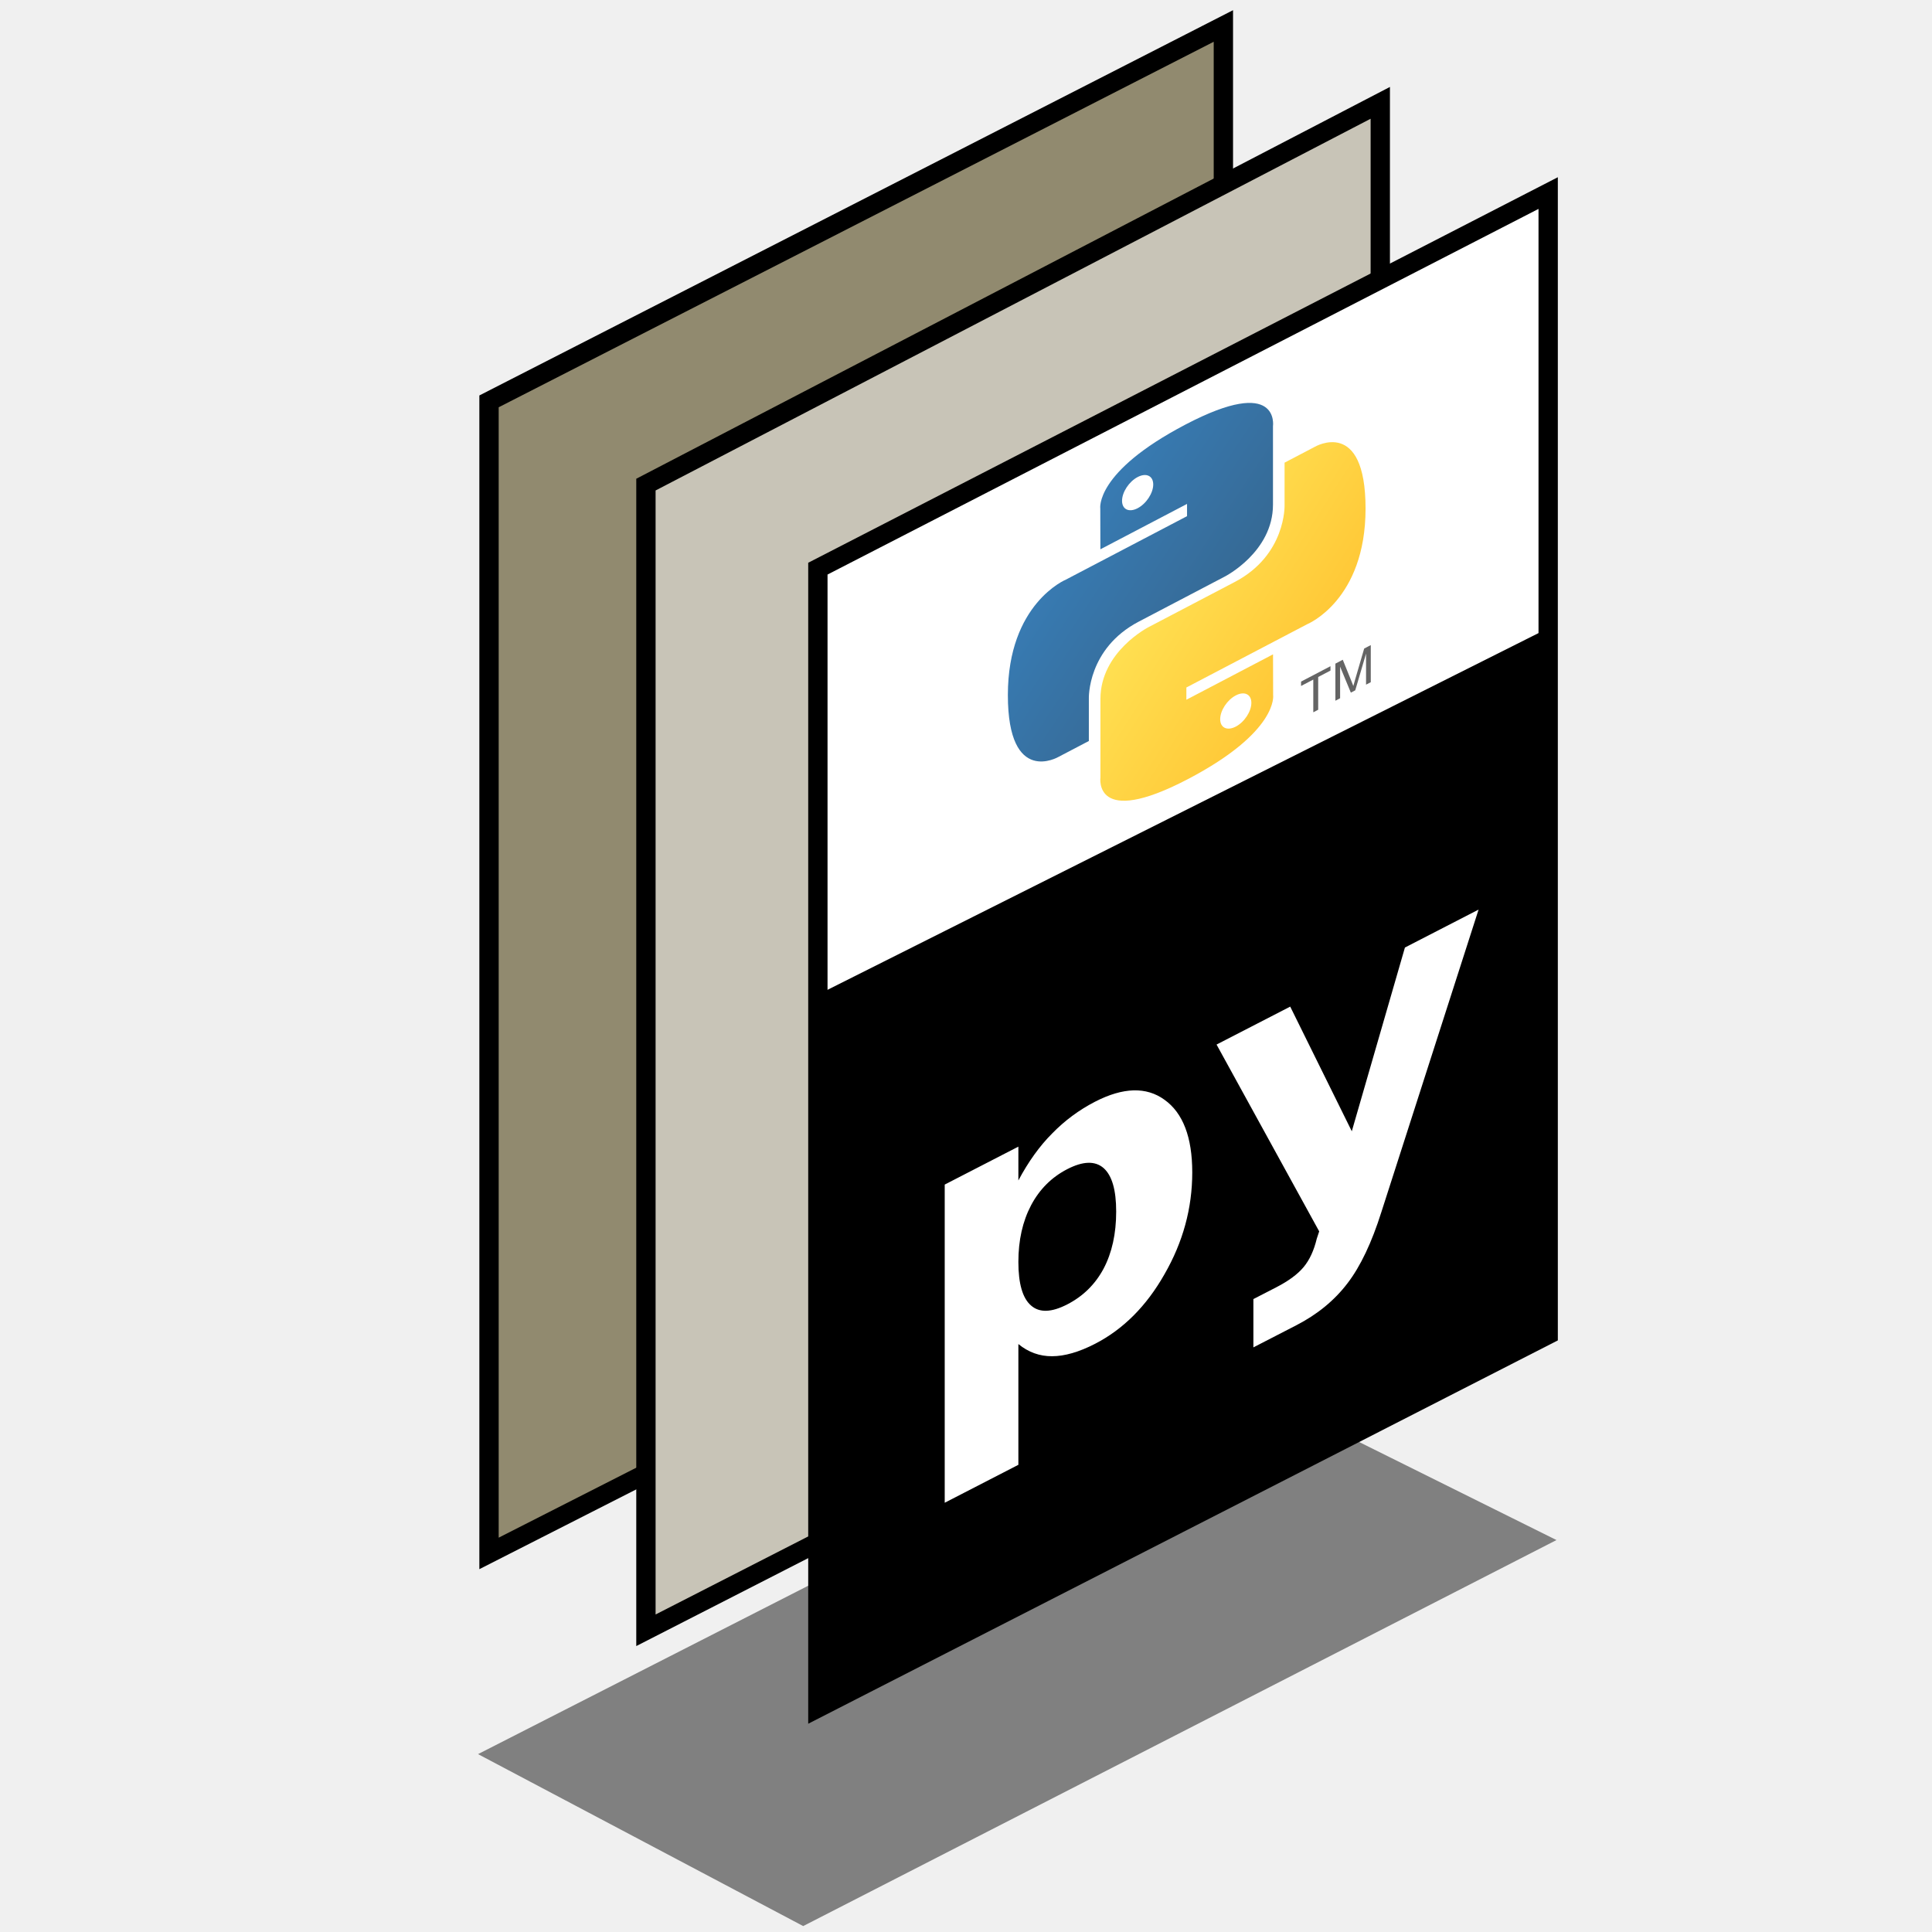
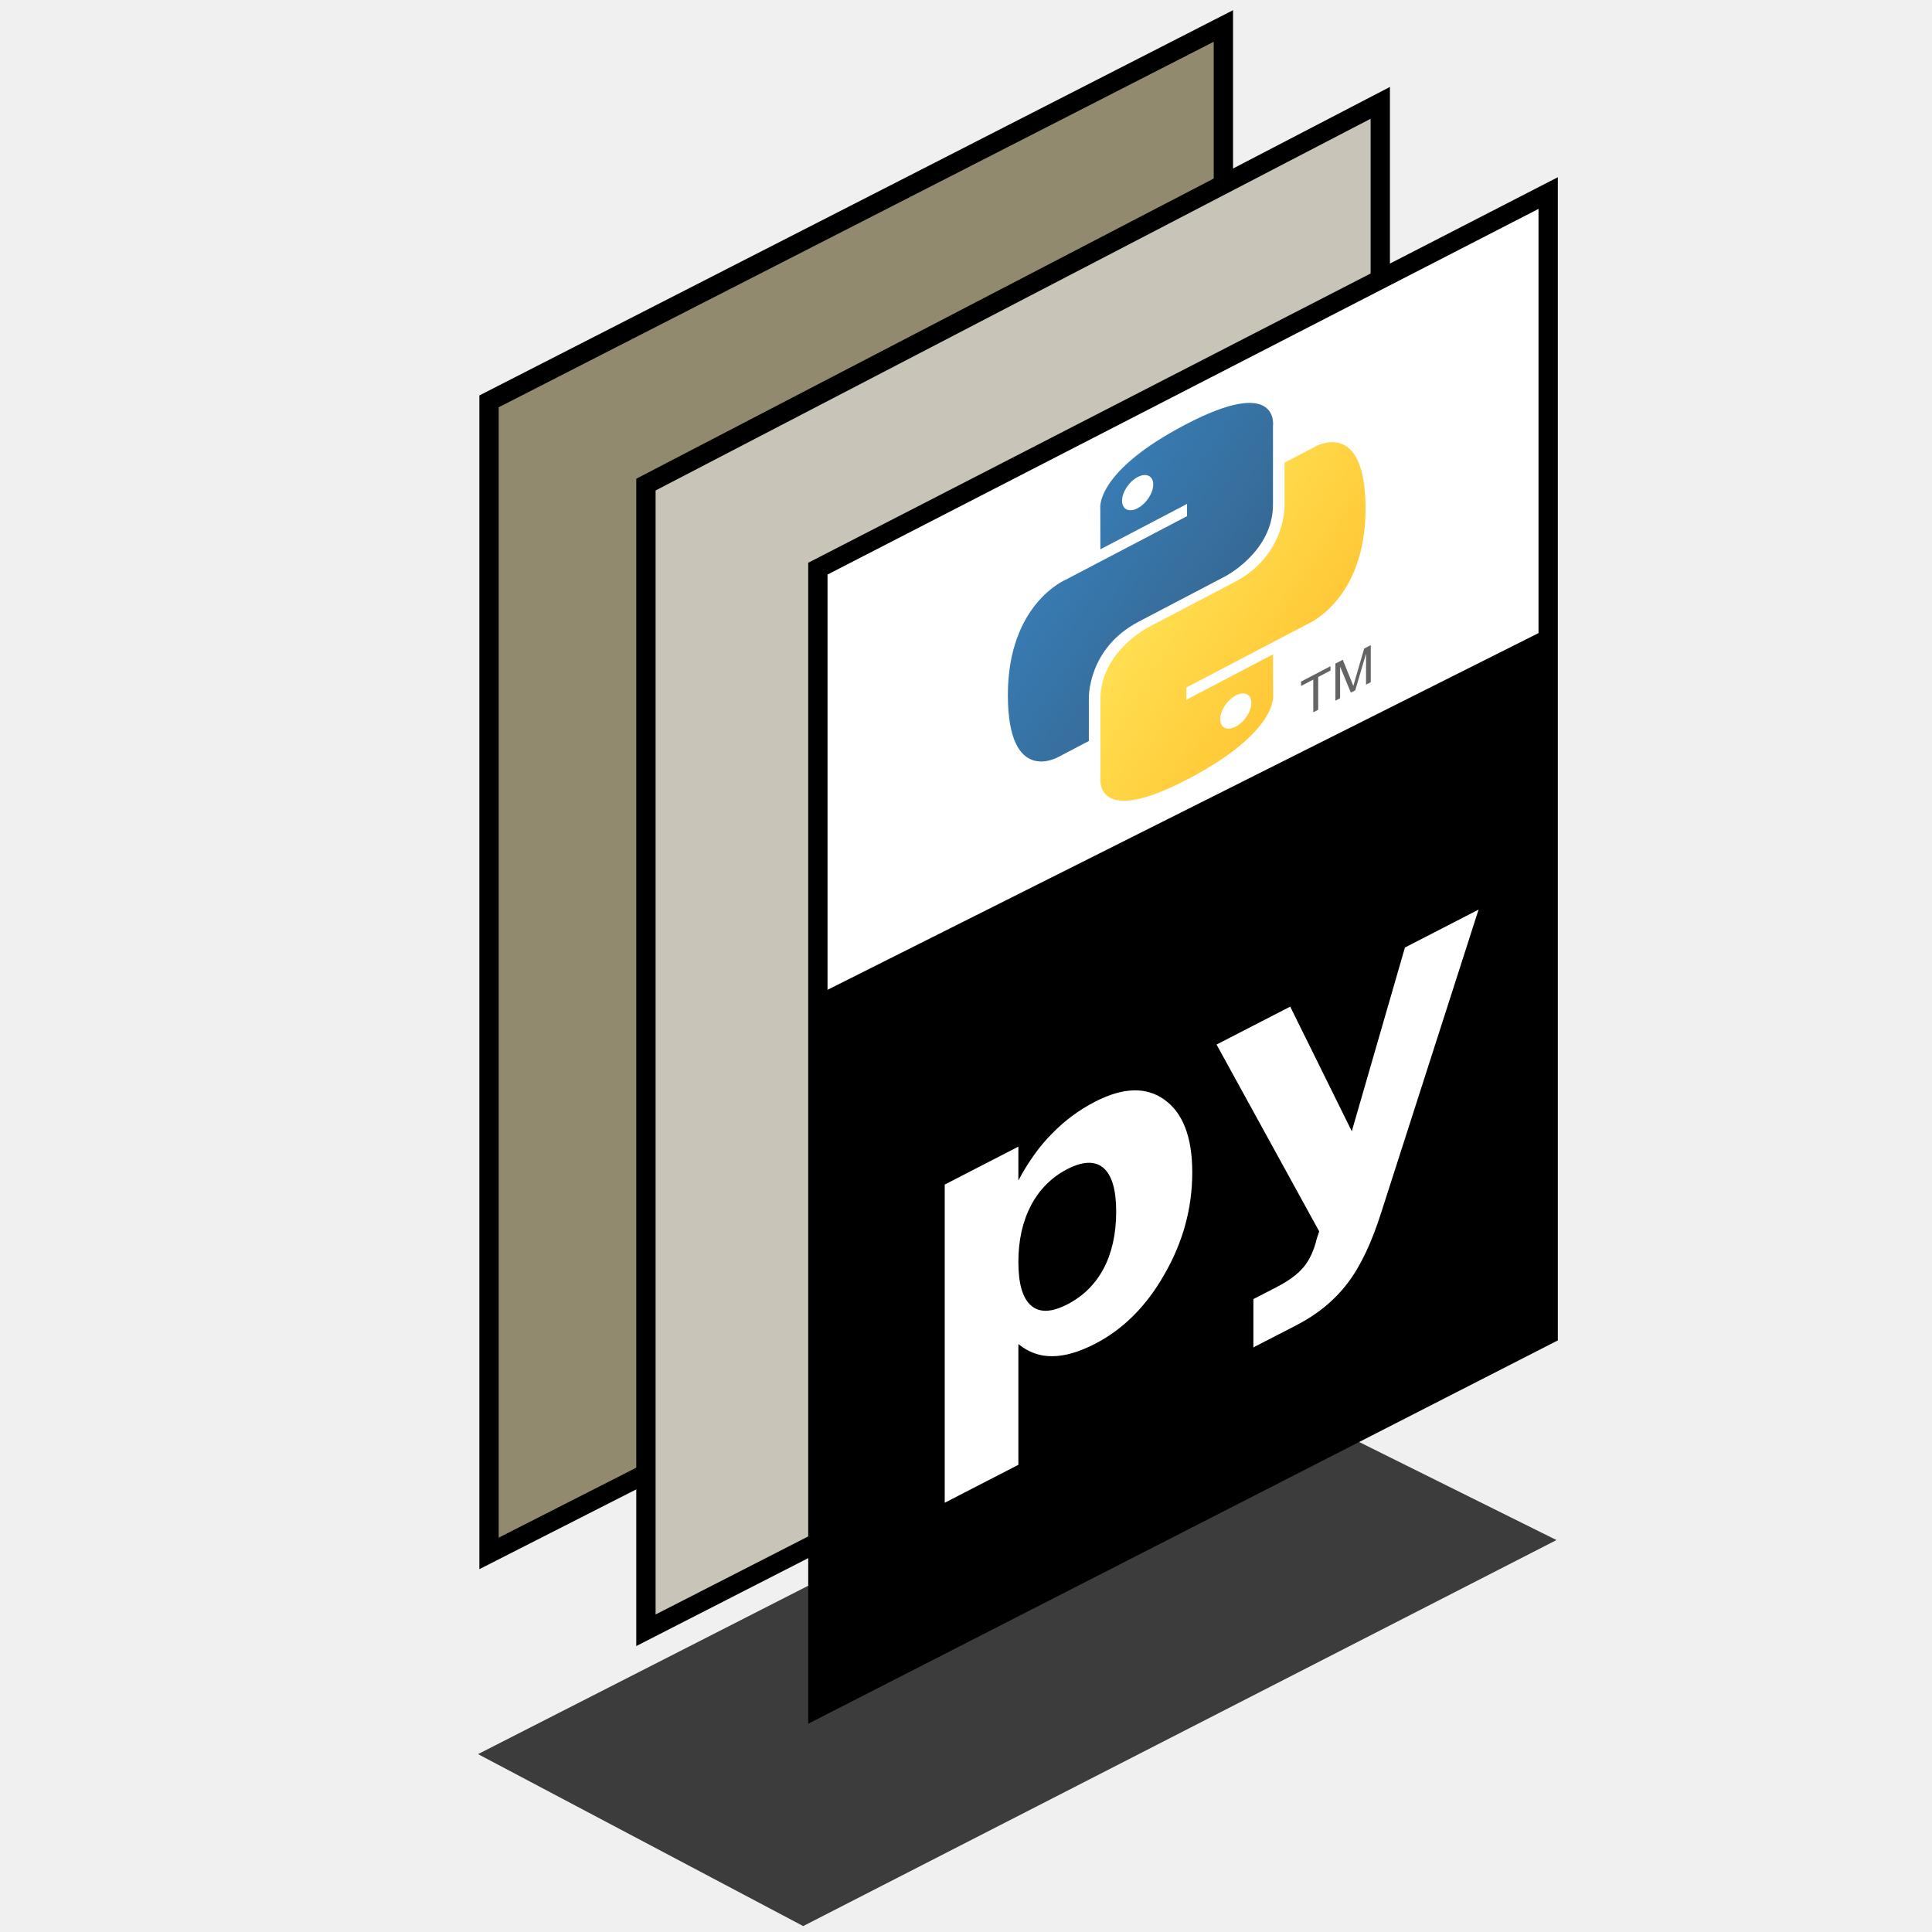
<svg xmlns="http://www.w3.org/2000/svg" xmlns:xlink="http://www.w3.org/1999/xlink" width="50pt" height="50pt" viewBox="0 0 50 50" xml:space="preserve" id="svg1708">
  <defs id="defs1758">
    <linearGradient id="linearGradient11301">
      <stop id="stop11303" offset="0" style="stop-color: rgb(255, 224, 82); stop-opacity: 1;" />
      <stop id="stop11305" offset="1" style="stop-color: rgb(255, 195, 49); stop-opacity: 1;" />
    </linearGradient>
    <linearGradient xlink:href="#linearGradient11301" id="linearGradient2513" gradientUnits="userSpaceOnUse" gradientTransform="matrix(0.4026519,0,0,0.4026519,-58.66049,-91.30647)" x1="89.137" y1="111.921" x2="147.777" y2="168.101" />
    <linearGradient id="linearGradient9515">
      <stop id="stop9517" offset="0" style="stop-color: rgb(56, 126, 184); stop-opacity: 1;" />
      <stop id="stop9519" offset="1" style="stop-color: rgb(54, 105, 148); stop-opacity: 1;" />
    </linearGradient>
    <linearGradient xlink:href="#linearGradient9515" id="linearGradient2511" gradientUnits="userSpaceOnUse" gradientTransform="matrix(0.4026519,0,0,0.4026519,-58.66049,-91.30647)" x1="55.549" y1="77.07" x2="110.149" y2="131.853" />
    <linearGradient id="linearGradient2448">
      <stop id="stop2450" offset="0" style="stop-color:#faf7c3;stop-opacity:1;" />
      <stop style="stop-color:#faf7c3;stop-opacity:0.498;" offset="0.622" id="stop2452" />
      <stop id="stop2454" offset="1" style="stop-color:#faf7c3;stop-opacity:0;" />
    </linearGradient>
    <linearGradient xlink:href="#linearGradient2035" id="linearGradient2456" gradientUnits="userSpaceOnUse" x1="27" y1="43.5" x2="73" y2="43.5" />
    <linearGradient xlink:href="#linearGradient2035" id="linearGradient2458" gradientUnits="userSpaceOnUse" x1="27" y1="43.5" x2="73" y2="43.5" />
    <linearGradient id="linearGradient2435">
      <stop id="stop2437" offset="0" style="stop-color:#faf7c3;stop-opacity:1;" />
      <stop style="stop-color:#faf7c3;stop-opacity:0.498;" offset="0.622" id="stop2439" />
      <stop id="stop2441" offset="1" style="stop-color:#faf7c3;stop-opacity:0;" />
    </linearGradient>
    <linearGradient xlink:href="#linearGradient2035" id="linearGradient2433" gradientUnits="userSpaceOnUse" x1="27" y1="43.5" x2="73" y2="43.5" />
    <linearGradient xlink:href="#linearGradient2035" id="linearGradient2431" gradientUnits="userSpaceOnUse" x1="27" y1="43.5" x2="73" y2="43.5" />
    <linearGradient id="linearGradient2446">
      <stop id="stop2448" offset="0" style="stop-color:#faf7c3;stop-opacity:1;" />
      <stop style="stop-color:#faf7c3;stop-opacity:0.498;" offset="0.622" id="stop2476" />
      <stop id="stop2478" offset="1" style="stop-color:#faf7c3;stop-opacity:0;" />
    </linearGradient>
    <linearGradient xlink:href="#linearGradient2035" id="linearGradient2444" gradientUnits="userSpaceOnUse" x1="27" y1="43.5" x2="73" y2="43.5" />
    <linearGradient xlink:href="#linearGradient2035" id="linearGradient2442" gradientUnits="userSpaceOnUse" x1="27" y1="43.5" x2="73" y2="43.5" />
    <linearGradient id="linearGradient2035">
      <stop id="stop2037" offset="0" style="stop-color:#faf7c3;stop-opacity:1;" />
      <stop style="stop-color:#faf7c3;stop-opacity:0.498;" offset="0.622" id="stop2043" />
      <stop id="stop2039" offset="1" style="stop-color:#faf7c3;stop-opacity:0;" />
    </linearGradient>
    <linearGradient xlink:href="#linearGradient2035" id="linearGradient1345" gradientUnits="userSpaceOnUse" x1="27" y1="43.5" x2="73" y2="43.5" />
    <linearGradient xlink:href="#linearGradient2035" id="linearGradient1351" gradientUnits="userSpaceOnUse" x1="27" y1="43.5" x2="73" y2="43.5" />
  </defs>
-   <g style="fill:#808080;fill-opacity:1;fill-rule:nonzero;stroke:none;stroke-miterlimit:4" id="g2587" transform="matrix(0.5,0,0,0.5,1.371585,-4.3547004e-2)">
-     <path id="path11166" d="M 38.83,99.78 L 22,90.88 L 60.55,71.22 L 77.82,79.8 L 38.83,99.78 z" style="fill:#808080;fill-opacity:1" />
+   <g style="fill:#000000;fill-opacity:75%;fill-rule:nonzero;stroke:none;stroke-miterlimit:4" id="g2587" transform="matrix(0.5,0,0,0.5,1.371585,-4.3547004e-2)">
+     <path id="path11166" d="M 38.83,99.78 L 22,90.88 L 60.55,71.22 L 77.82,79.8 L 38.83,99.78 z" style="fill:#000000;fill-opacity:75%" />
  </g>
  <g style="fill:#918a6f;fill-opacity:1;stroke:#000000;stroke-miterlimit:4" id="g2590" transform="matrix(0.5,0,0,0.5,1.655875,0.1373648)">
    <path id="path11169" d="M 22,80.13 L 22,20.5 L 60.01,1.07 L 60.01,60.8 L 22,80.13 z" style="fill:#918a6f;fill-opacity:1" />
  </g>
  <g style="fill:#c8c4b7;fill-opacity:1;stroke:#000000;stroke-miterlimit:4" id="g2593" transform="matrix(0.5,0,0,0.5,1.371585,-4.3547004e-2)">
    <path id="path11172" d="M 30.69,84.47 L 30.69,25.17 L 68.7,5.41 L 68.7,65.03 L 30.69,84.47 z" style="fill:#c8c4b7;fill-opacity:1" />
  </g>
  <g style="fill:#ffffff;fill-opacity:1;stroke:#000000;stroke-miterlimit:4" id="g2596" transform="matrix(0.5,0,0,0.5,1.371585,-4.3547004e-2)">
    <path id="path11175" d="M 39.59,88.49 L 39.59,29.52 L 77.39,10.08 L 77.39,69.16 L 39.59,88.49 z" style="fill:#ffffff;fill-opacity:1" />
  </g>
  <g transform="matrix(0.490475,-8.7437885e-2,0,0.3084744,1.901678,20.13182)" id="g2472" style="fill:#000000;fill-opacity:1;fill-rule:nonzero;stroke:#000000;stroke-width:0.643;stroke-miterlimit:4">
    <path style="fill:#000000;fill-opacity:1;stroke-width:0.643" d="M 39.59,88.49 L 39.59,29.52 L 77.39,10.08 L 77.39,69.16 L 39.59,88.49 z" id="path2474" />
  </g>
  <text xml:space="preserve" style="font-size:12px;font-style:normal;font-weight:normal;fill:#000000;fill-opacity:1;stroke:none;stroke-width:1px;stroke-linecap:butt;stroke-linejoin:miter;stroke-opacity:1;font-family:Bitstream Vera Sans" x="184.868" y="23.224" id="text2502">
    <tspan y="23.224" x="184.868" id="tspan2504" />
  </text>
  <text xml:space="preserve" style="font-size:12px;font-style:normal;font-weight:normal;fill:#000000;fill-opacity:1;stroke:none;stroke-width:1px;stroke-linecap:butt;stroke-linejoin:miter;stroke-opacity:1;font-family:Bitstream Vera Sans" x="182.767" y="16.612" id="text2478">
    <tspan y="16.612" x="182.767" id="tspan2480" />
  </text>
  <text xml:space="preserve" style="font-size:8.736px;font-style:normal;font-weight:normal;fill:#ffffff;fill-opacity:1;stroke:none;stroke-width:1px;stroke-linecap:butt;stroke-linejoin:miter;stroke-opacity:1;font-family:Bitstream Vera Sans" x="23.527" y="49.218" id="text2431" transform="matrix(1,-0.5150823,0,1,0,0)">
    <tspan id="tspan2433" x="23.527" y="49.218" style="font-size:10.92px;font-style:normal;font-variant:normal;font-weight:bold;font-stretch:normal;text-align:start;line-height:125%;writing-mode:lr-tb;text-anchor:start;fill:#ffffff;font-family:Bitstream Vera Sans;-inkscape-font-specification:Bitstream Vera Sans Bold">py</tspan>
  </text>
  <g id="g2506" transform="matrix(0.2082018,-0.109058,0,0.2082018,34.52944,22.32521)">
    <path id="text8611" d="M -2.602,-20.051 L -2.602,-24.119 L -4.122,-24.119 L -4.122,-24.663 L -0.466,-24.663 L -0.466,-24.119 L -1.992,-24.119 L -1.992,-20.051 L -2.602,-20.051 z M 0.144,-20.051 L 0.144,-24.663 L 1.063,-24.663 L 2.154,-21.398 C 2.255,-21.094 2.328,-20.866 2.374,-20.715 C 2.427,-20.883 2.508,-21.129 2.62,-21.454 L 3.724,-24.663 L 4.545,-24.663 L 4.545,-20.051 L 3.957,-20.051 L 3.957,-23.911 L 2.616,-20.051 L 2.066,-20.051 L 0.732,-23.977 L 0.732,-20.051 L 0.144,-20.051 z" style="font-size:16px;font-style:normal;font-variant:normal;font-weight:normal;font-stretch:normal;text-align:start;line-height:125%;text-anchor:start;fill:#646464;fill-opacity:1;stroke:none;stroke-width:1px;stroke-linecap:butt;stroke-linejoin:miter;stroke-opacity:1;font-family:Arial" />
    <path id="path8615" d="M -18.496,-64.14 C -29.783,-64.14 -29.078,-59.245 -29.078,-59.245 L -29.066,-54.174 L -18.295,-54.174 L -18.295,-52.652 L -33.344,-52.652 C -33.344,-52.652 -40.566,-53.471 -40.566,-42.082 C -40.566,-30.694 -34.262,-31.097 -34.262,-31.097 L -30.5,-31.097 L -30.5,-36.382 C -30.5,-36.382 -30.703,-42.686 -24.297,-42.686 C -17.891,-42.686 -13.614,-42.686 -13.614,-42.686 C -13.614,-42.686 -7.612,-42.589 -7.612,-48.487 C -7.612,-54.385 -7.612,-58.239 -7.612,-58.239 C -7.612,-58.239 -6.701,-64.14 -18.496,-64.14 z M -24.435,-60.73 C -23.363,-60.73 -22.497,-59.864 -22.497,-58.792 C -22.497,-57.721 -23.363,-56.855 -24.435,-56.855 C -25.507,-56.855 -26.373,-57.721 -26.373,-58.792 C -26.373,-59.864 -25.507,-60.73 -24.435,-60.73 z" style="fill:url(#linearGradient2511);fill-opacity:1;fill-rule:nonzero;stroke:none;stroke-width:1;stroke-linecap:butt;stroke-linejoin:miter;marker:none;stroke-miterlimit:4;stroke-dasharray:none;stroke-dashoffset:0;stroke-opacity:1;visibility:visible;display:inline;overflow:visible" />
    <path style="fill:url(#linearGradient2513);fill-opacity:1;fill-rule:nonzero;stroke:none;stroke-width:1;stroke-linecap:butt;stroke-linejoin:miter;marker:none;stroke-miterlimit:4;stroke-dasharray:none;stroke-dashoffset:0;stroke-opacity:1;visibility:visible;display:inline;overflow:visible" d="M -18.175,-19.91 C -6.888,-19.91 -7.593,-24.805 -7.593,-24.805 L -7.606,-29.876 L -18.377,-29.876 L -18.377,-31.398 L -3.328,-31.398 C -3.328,-31.398 3.895,-30.579 3.895,-41.968 C 3.895,-53.357 -2.409,-52.953 -2.409,-52.953 L -6.171,-52.953 L -6.171,-47.668 C -6.171,-47.668 -5.969,-41.364 -12.375,-41.364 C -18.781,-41.364 -23.058,-41.364 -23.058,-41.364 C -23.058,-41.364 -29.06,-41.461 -29.06,-35.563 C -29.06,-29.666 -29.06,-25.812 -29.06,-25.812 C -29.06,-25.812 -29.971,-19.91 -18.175,-19.91 z M -12.236,-23.32 C -13.308,-23.32 -14.174,-24.186 -14.174,-25.258 C -14.174,-26.33 -13.308,-27.196 -12.236,-27.196 C -11.165,-27.196 -10.299,-26.33 -10.299,-25.258 C -10.299,-24.186 -11.165,-23.32 -12.236,-23.32 z" id="path8620" />
  </g>
</svg>
